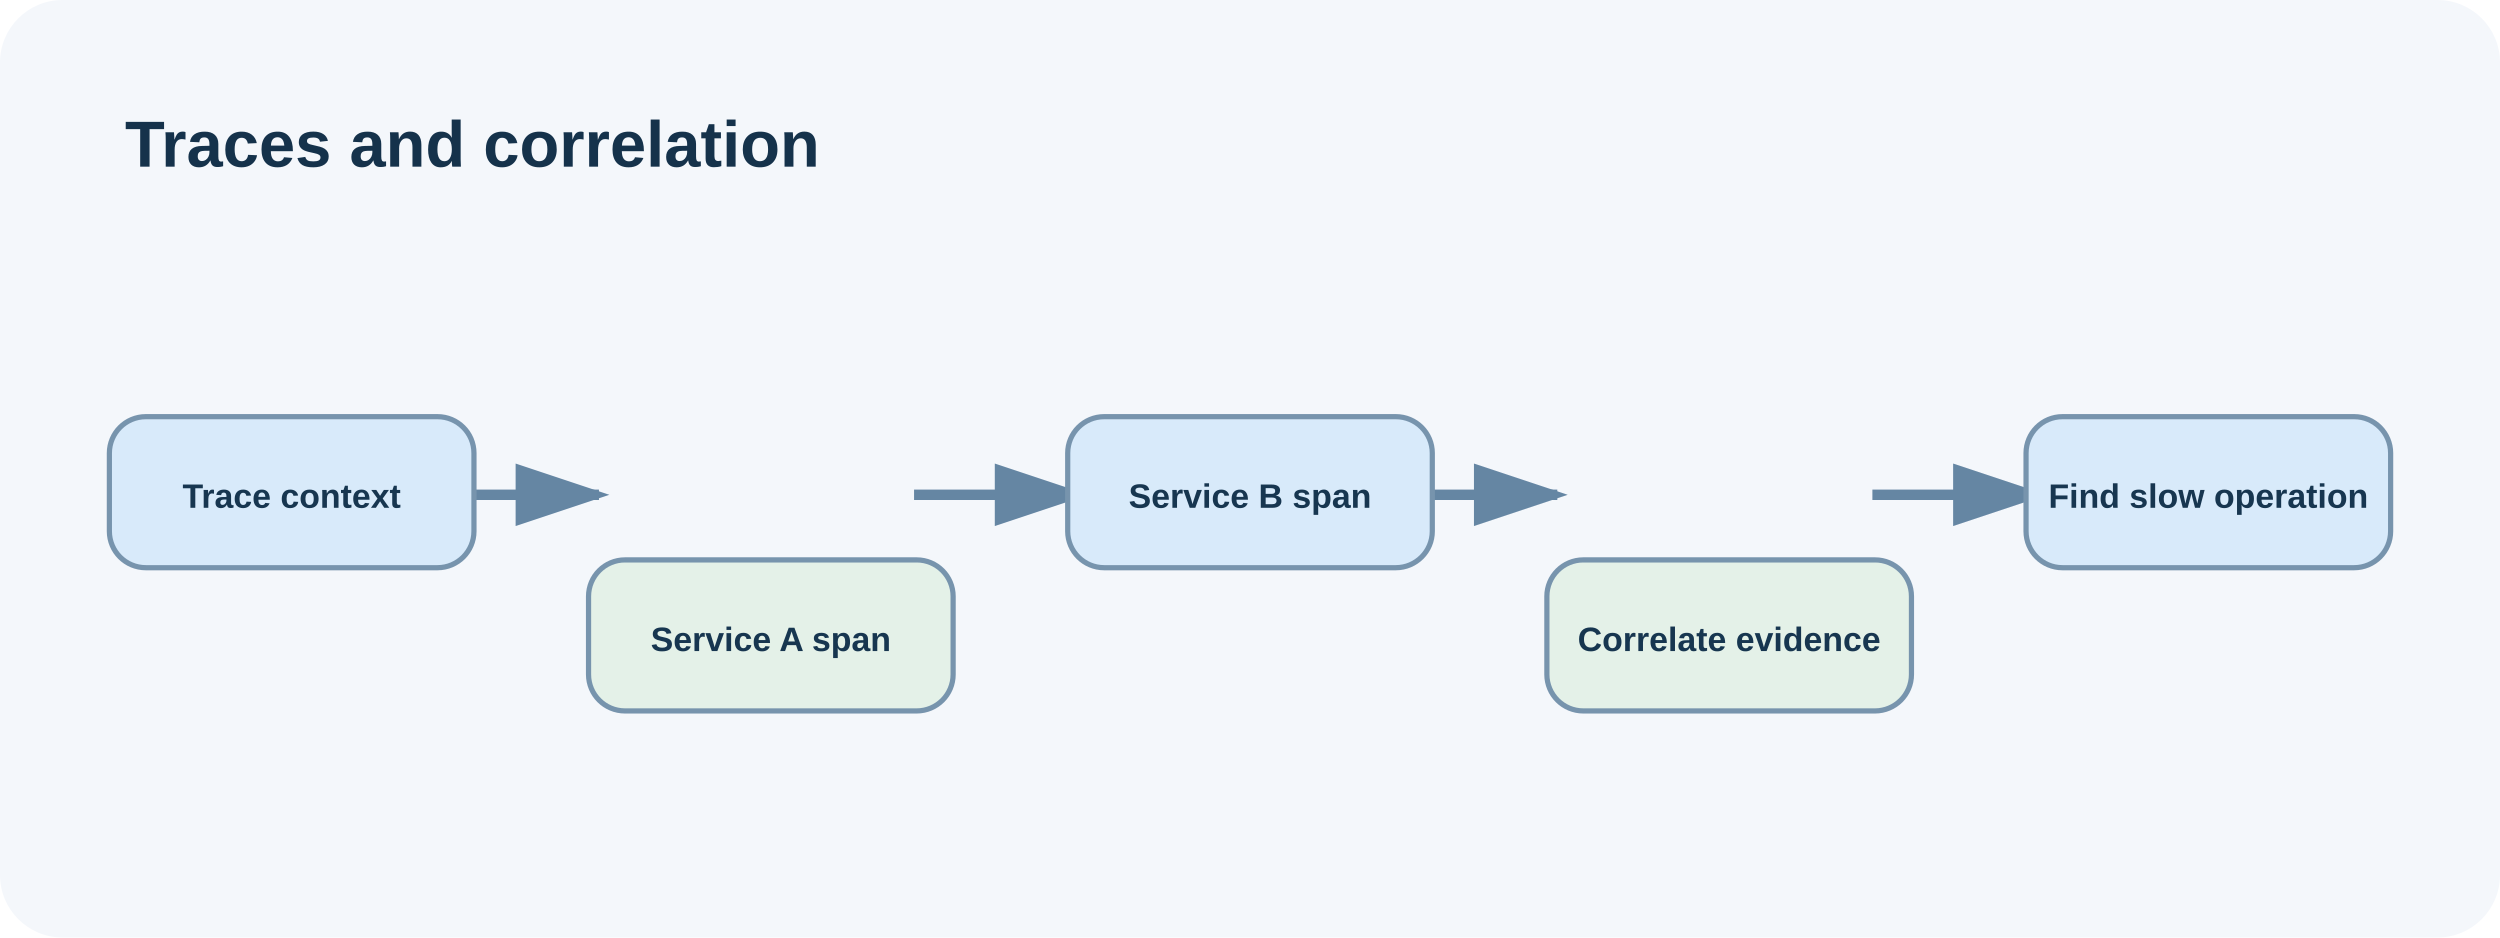
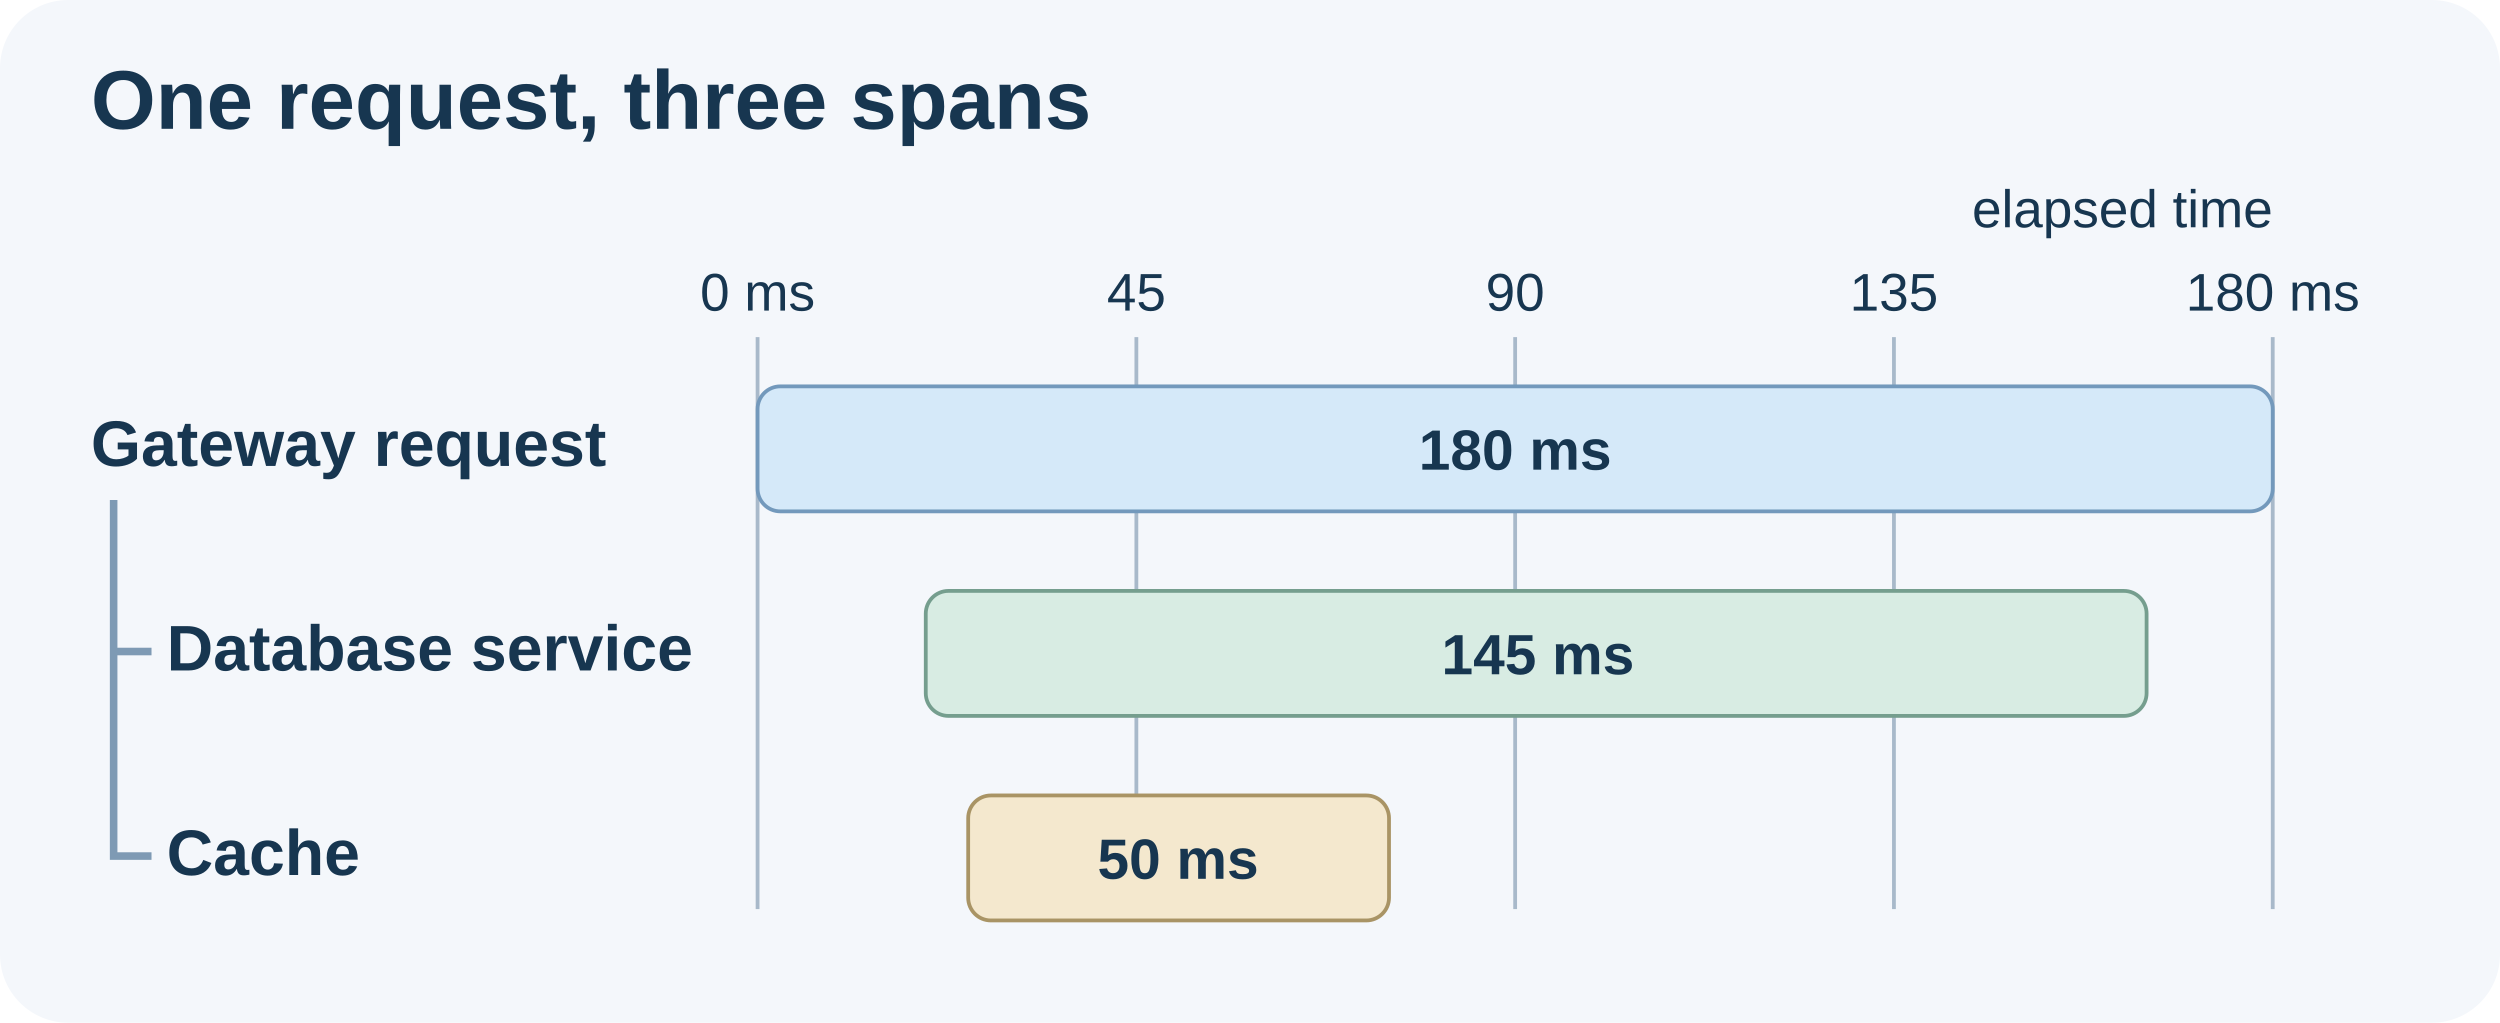
- <svg xmlns="http://www.w3.org/2000/svg" viewBox="0 0 960 360" role="img" aria-labelledby="title desc">
-   <defs>
-     <marker id="arrow" markerWidth="10" markerHeight="10" refX="8" refY="3" orient="auto">
-       <path d="M0,0 L0,6 L9,3 z" fill="#6586a3" />
-     </marker>
-   </defs>
-   <rect width="960" height="360" rx="24" fill="#f4f7fb" />
-   <text x="48" y="64" fill="#15324b" font-family="Arial,sans-serif" font-size="25" font-weight="700">Traces and correlation</text>
-   <path d="M 167 190 H 230" stroke="#6586a3" stroke-width="4" marker-end="url(#arrow)" />
-   <path d="M 351 190 H 414" stroke="#6586a3" stroke-width="4" marker-end="url(#arrow)" />
-   <path d="M 535 190 H 598" stroke="#6586a3" stroke-width="4" marker-end="url(#arrow)" />
-   <path d="M 719 190 H 782" stroke="#6586a3" stroke-width="4" marker-end="url(#arrow)" />
-   <rect x="42" y="160" width="140" height="58" rx="14" fill="#d8eafa" stroke="#7794ad" stroke-width="2" />
-   <text x="112" y="195" text-anchor="middle" fill="#173650" font-family="Arial,sans-serif" font-size="13" font-weight="600">Trace context</text>
-   <rect x="226" y="215" width="140" height="58" rx="14" fill="#e4f1e8" stroke="#7794ad" stroke-width="2" />
-   <text x="296" y="250" text-anchor="middle" fill="#173650" font-family="Arial,sans-serif" font-size="13" font-weight="600">Service A span</text>
-   <rect x="410" y="160" width="140" height="58" rx="14" fill="#d8eafa" stroke="#7794ad" stroke-width="2" />
-   <text x="480" y="195" text-anchor="middle" fill="#173650" font-family="Arial,sans-serif" font-size="13" font-weight="600">Service B span</text>
-   <rect x="594" y="215" width="140" height="58" rx="14" fill="#e4f1e8" stroke="#7794ad" stroke-width="2" />
-   <text x="664" y="250" text-anchor="middle" fill="#173650" font-family="Arial,sans-serif" font-size="13" font-weight="600">Correlate evidence</text>
-   <rect x="778" y="160" width="140" height="58" rx="14" fill="#d8eafa" stroke="#7794ad" stroke-width="2" />
-   <text x="848" y="195" text-anchor="middle" fill="#173650" font-family="Arial,sans-serif" font-size="13" font-weight="600">Find slow operation</text>
+ <svg xmlns="http://www.w3.org/2000/svg" viewBox="0 0 660 270" role="img" aria-labelledby="title desc">
+   <rect width="660" height="270" rx="18" fill="#f4f7fb" />
+   <g font-family="Arial,sans-serif" fill="#173650">
+     <text x="24" y="34" font-size="22" font-weight="700">One request, three spans</text>
+     <text x="600" y="60" text-anchor="end" font-size="14">elapsed time</text>
+     <g text-anchor="middle" font-size="14">
+       <text x="200" y="82">0 ms</text>
+       <text x="300" y="82">45</text>
+       <text x="400" y="82">90</text>
+       <text x="500" y="82">135</text>
+       <text x="600" y="82">180 ms</text>
+     </g>
+     <path d="M200 89V240 M300 89V240 M400 89V240 M500 89V240 M600 89V240" stroke="#a8b9ca" stroke-width="1" />
+     <g font-size="17" font-weight="700">
+       <text x="24" y="123">Gateway request</text>
+       <text x="44" y="177">Database service</text>
+       <text x="44" y="231">Cache</text>
+     </g>
+     <path d="M30 132V226H40 M30 172H40" fill="none" stroke="#7e9ab4" stroke-width="2" />
+     <rect x="200" y="102" width="400" height="33" rx="6" fill="#d5e9f9" stroke="#7399bc" />
+     <rect x="244.4" y="156" width="322.3" height="33" rx="6" fill="#d8ece3" stroke="#759e8e" />
+     <rect x="255.6" y="210" width="111.1" height="33" rx="6" fill="#f4e8ce" stroke="#a99465" />
+     <g text-anchor="middle" font-size="15" font-weight="700">
+       <text x="400" y="124">180 ms</text>
+       <text x="406" y="178">145 ms</text>
+       <text x="311" y="232">50 ms</text>
+     </g>
+   </g>
</svg>
